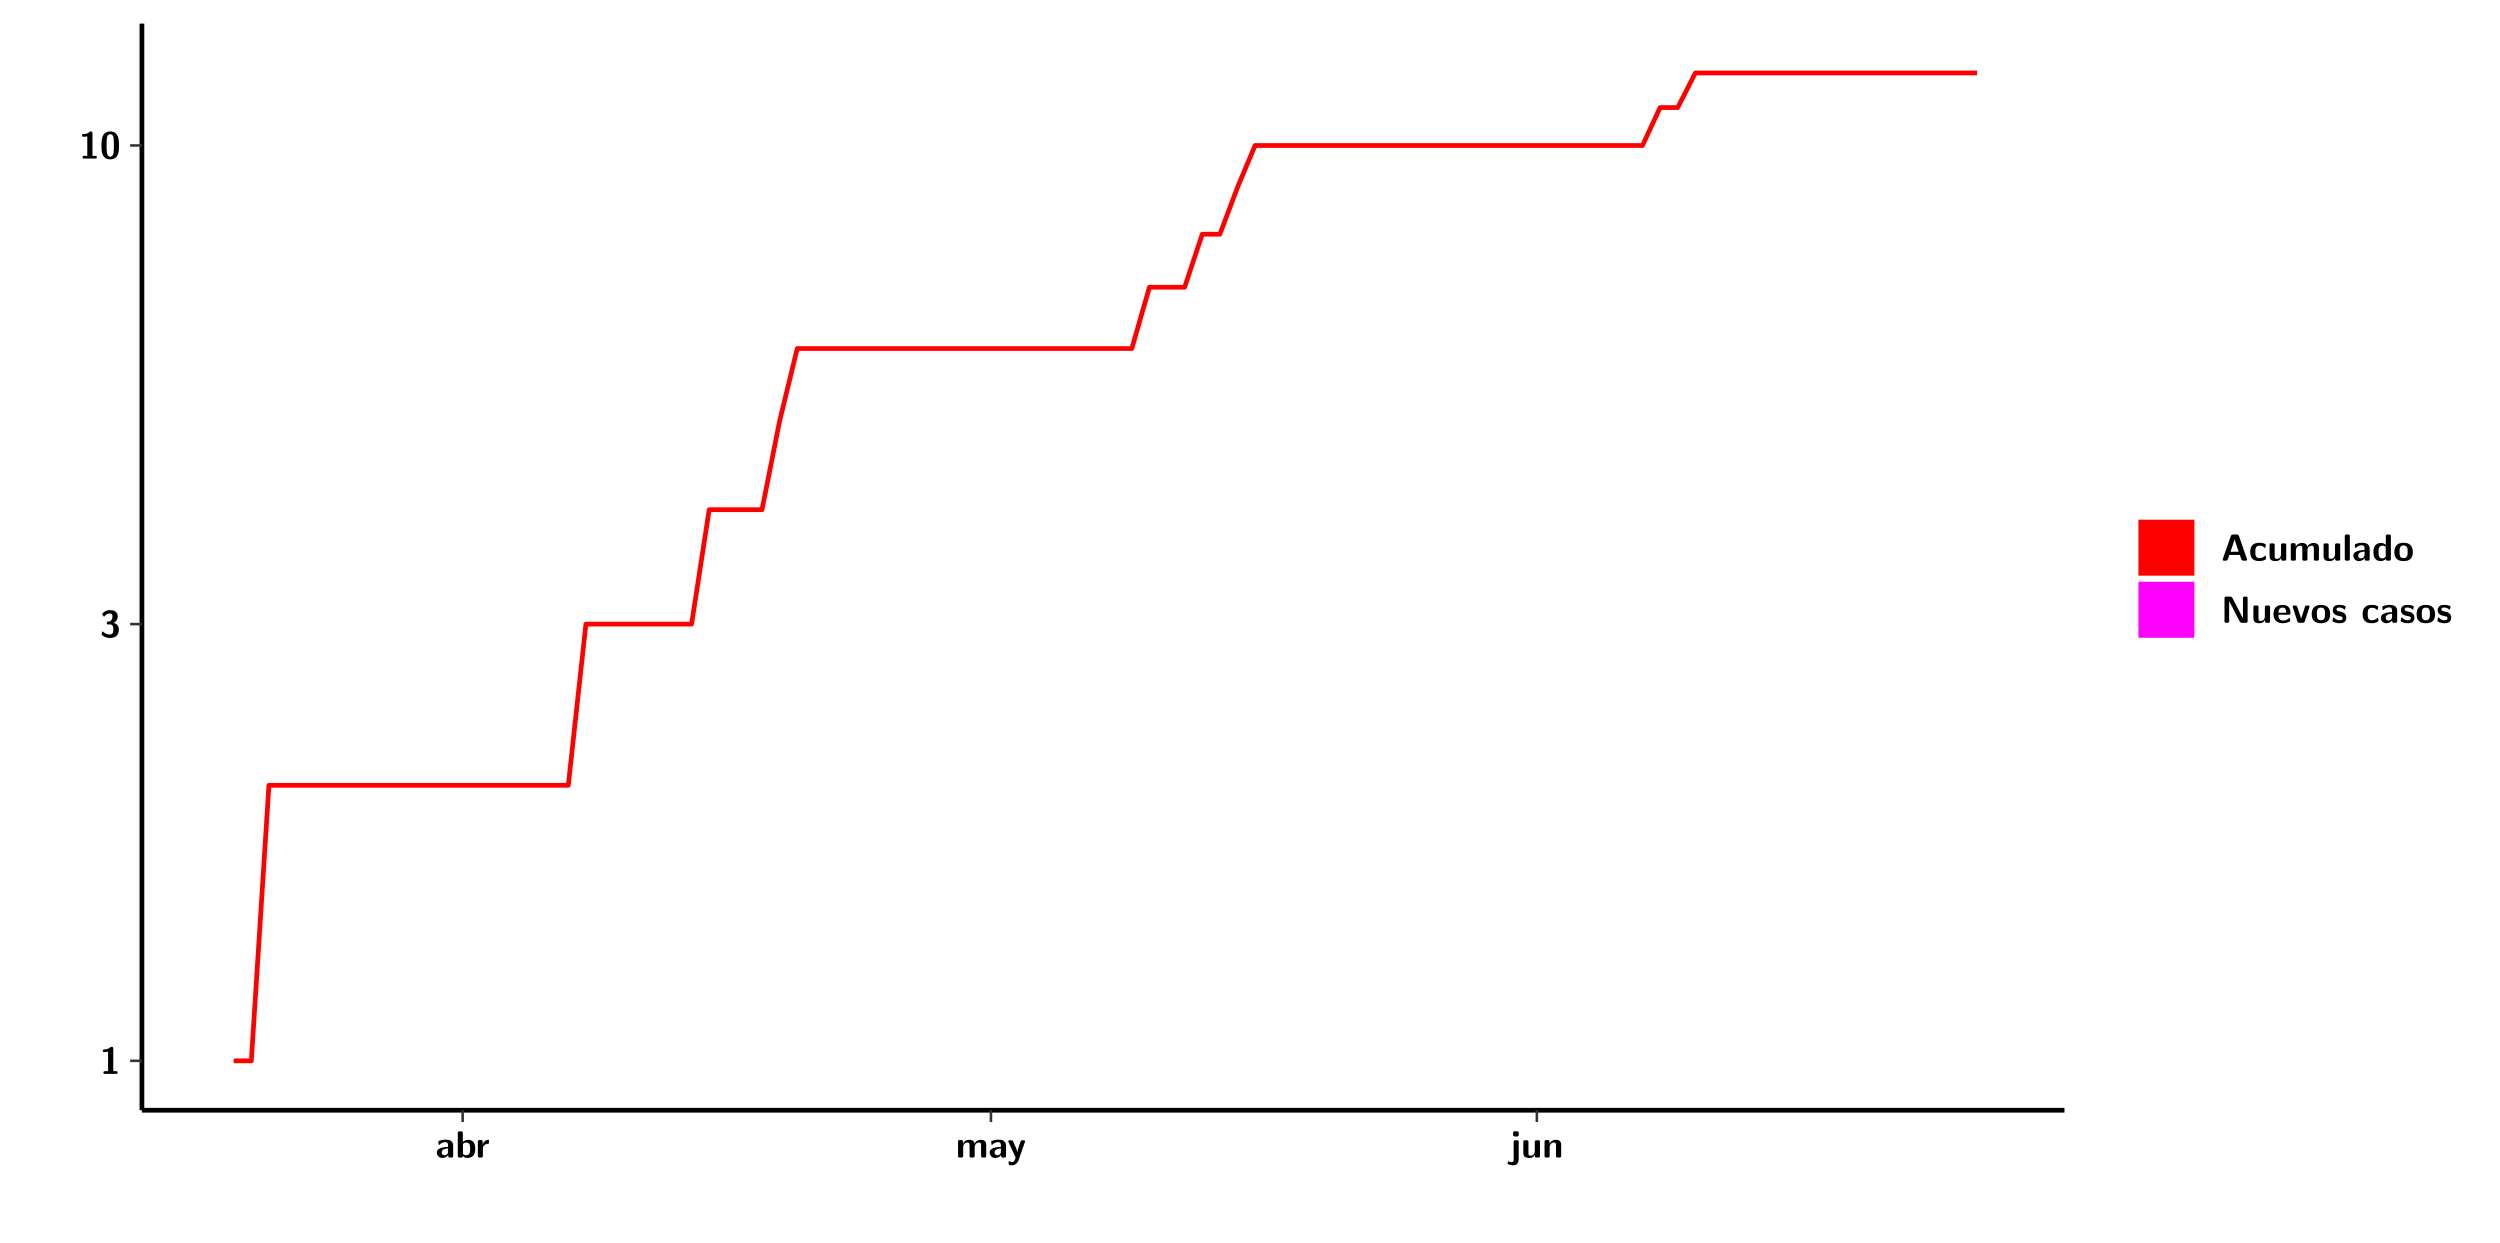
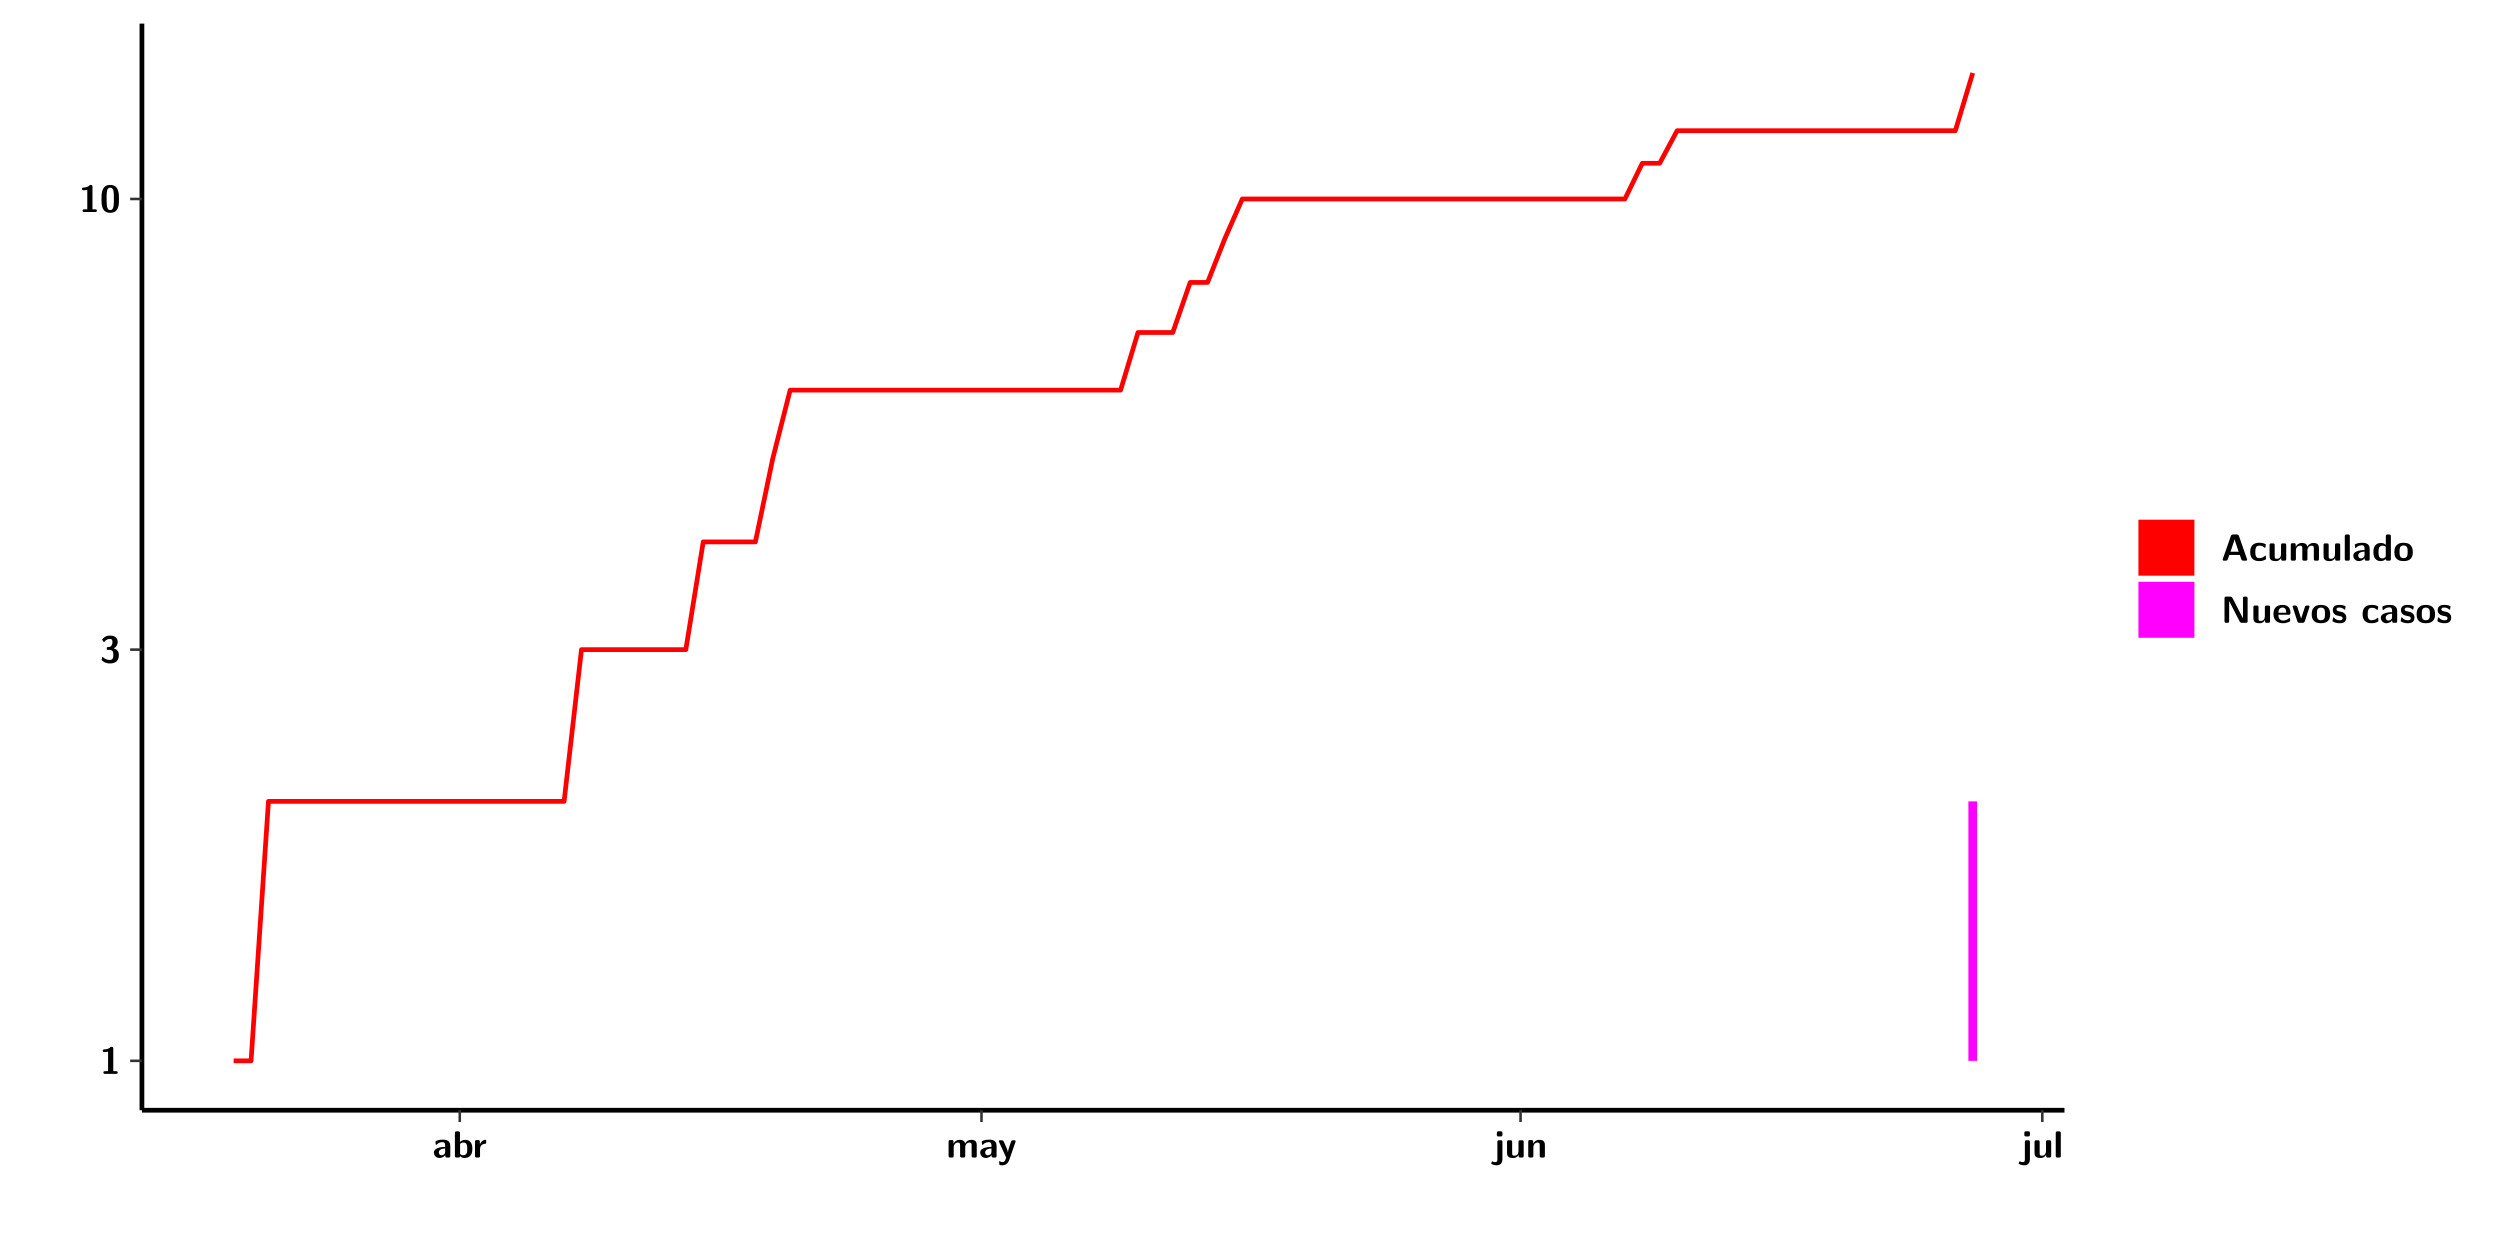
<svg xmlns="http://www.w3.org/2000/svg" xmlns:xlink="http://www.w3.org/1999/xlink" width="579.653pt" height="288pt" viewBox="0 0 579.653 288" version="1.1">
  <defs>
    <g>
      <symbol overflow="visible" id="glyph0-0">
        <path style="stroke:none;" d="" />
      </symbol>
      <symbol overflow="visible" id="glyph0-1">
        <path style="stroke:none;" d="M 3.109 -5.859 C 3.109 -6.016 3.109 -6.281 2.719 -6.281 C 2.547 -6.281 2.516 -6.266 2.406 -6.156 C 2.25 -6.016 1.922 -5.688 1.047 -5.672 C 0.891 -5.672 0.672 -5.609 0.672 -5.359 C 0.672 -5.047 0.969 -5.047 1.094 -5.047 C 1.344 -5.047 1.656 -5.078 1.906 -5.156 L 1.906 -0.625 L 1.234 -0.625 C 1.109 -0.625 0.812 -0.625 0.812 -0.312 C 0.812 0 1.109 0 1.234 0 L 3.719 0 C 3.828 0 4.141 0 4.141 -0.312 C 4.141 -0.625 3.828 -0.625 3.719 -0.625 L 3.109 -0.625 Z M 3.109 -5.859 " />
      </symbol>
      <symbol overflow="visible" id="glyph0-2">
        <path style="stroke:none;" d="M 0.844 -4.859 C 0.906 -4.766 0.953 -4.766 0.969 -4.766 C 1.031 -4.766 1.047 -4.797 1.094 -4.859 C 1.547 -5.5 2.172 -5.5 2.281 -5.5 C 2.844 -5.5 2.922 -5.203 2.922 -4.781 C 2.922 -4.656 2.922 -4.234 2.641 -3.906 C 2.438 -3.656 2.219 -3.641 1.953 -3.625 C 1.859 -3.609 1.688 -3.609 1.672 -3.578 C 1.609 -3.562 1.609 -3.5 1.609 -3.359 L 1.609 -3.203 C 1.609 -2.984 1.609 -2.969 1.844 -2.969 L 2.219 -2.969 C 3.031 -2.969 3.125 -2.469 3.125 -1.797 C 3.125 -1.203 3.062 -0.625 2.266 -0.625 C 1.984 -0.625 1.328 -0.688 0.75 -1.25 C 0.672 -1.328 0.656 -1.328 0.625 -1.328 C 0.531 -1.328 0.516 -1.25 0.516 -1.234 C 0.516 -1.234 0.406 -0.672 0.406 -0.625 C 0.406 -0.516 1.156 0.188 2.312 0.188 C 3.812 0.188 4.406 -0.609 4.406 -1.781 C 4.406 -2.562 3.984 -3.109 3.203 -3.297 C 3.906 -3.688 4.141 -4.266 4.141 -4.766 C 4.141 -6.156 2.891 -6.281 2.328 -6.281 C 1.125 -6.281 0.531 -5.422 0.531 -5.344 C 0.531 -5.297 0.594 -5.219 0.594 -5.219 Z M 0.844 -4.859 " />
      </symbol>
      <symbol overflow="visible" id="glyph0-3">
        <path style="stroke:none;" d="M 4.438 -3 C 4.438 -4.203 4.438 -6.281 2.406 -6.281 C 0.375 -6.281 0.375 -4.219 0.375 -3 C 0.375 -1.812 0.375 0.188 2.406 0.188 C 4.438 0.188 4.438 -1.781 4.438 -3 Z M 2.406 -0.438 C 1.75 -0.438 1.656 -1.25 1.625 -1.484 C 1.562 -1.953 1.562 -2.766 1.562 -3.125 C 1.562 -3.641 1.562 -4.203 1.625 -4.641 C 1.641 -4.875 1.734 -5.641 2.406 -5.641 C 3.047 -5.641 3.156 -4.906 3.188 -4.734 C 3.25 -4.281 3.25 -3.594 3.25 -3.125 C 3.25 -2.625 3.25 -1.953 3.188 -1.469 C 3.156 -1.234 3.062 -0.438 2.406 -0.438 Z M 2.406 -0.438 " />
      </symbol>
      <symbol overflow="visible" id="glyph0-4">
        <path style="stroke:none;" d="M 4.062 -2.766 C 4.062 -4.156 2.734 -4.156 2.297 -4.156 C 1.891 -4.156 1.453 -4.125 0.859 -3.891 C 0.672 -3.797 0.625 -3.781 0.625 -3.688 C 0.625 -3.625 0.688 -3.109 0.688 -3.047 C 0.703 -2.984 0.75 -2.938 0.812 -2.938 C 0.844 -2.938 0.875 -2.969 0.906 -3 C 1.281 -3.391 1.719 -3.578 2.266 -3.578 C 2.734 -3.578 2.875 -3.297 2.875 -2.781 L 2.875 -2.469 C 2.562 -2.469 0.266 -2.453 0.266 -1.172 C 0.266 -0.547 0.766 0.094 1.531 0.094 C 1.828 0.094 2.484 0.016 2.906 -0.594 L 2.906 -0.422 C 2.906 -0.141 2.969 0 3.328 0 L 3.641 0 C 3.984 0 4.062 -0.109 4.062 -0.422 Z M 2.875 -1.344 C 2.875 -0.531 2.047 -0.531 2.016 -0.531 C 1.641 -0.531 1.406 -0.844 1.406 -1.188 C 1.406 -2.047 2.625 -2.109 2.875 -2.109 Z M 2.875 -1.344 " />
      </symbol>
      <symbol overflow="visible" id="glyph0-5">
        <path style="stroke:none;" d="M 1.703 -5.656 C 1.703 -5.938 1.641 -6.078 1.281 -6.078 L 0.953 -6.078 C 0.641 -6.078 0.531 -5.984 0.531 -5.656 L 0.531 -0.422 C 0.531 -0.109 0.625 0 0.953 0 L 1.312 0 C 1.453 0 1.719 0 1.734 -0.344 C 2.125 0.094 2.578 0.094 2.719 0.094 C 4.578 0.094 4.578 -1.594 4.578 -2.031 C 4.578 -2.453 4.578 -4.109 2.938 -4.109 C 2.219 -4.109 1.781 -3.703 1.703 -3.625 Z M 1.734 -3.172 C 1.844 -3.281 2.109 -3.484 2.5 -3.484 C 3.391 -3.484 3.391 -2.672 3.391 -2.016 C 3.391 -1.375 3.391 -0.531 2.406 -0.531 C 2.047 -0.531 1.828 -0.75 1.734 -0.875 Z M 1.734 -3.172 " />
      </symbol>
      <symbol overflow="visible" id="glyph0-6">
        <path style="stroke:none;" d="M 1.703 -2.016 C 1.703 -2.844 2.391 -3.188 2.938 -3.219 C 3.109 -3.234 3.125 -3.234 3.125 -3.469 L 3.125 -3.875 C 3.125 -4.047 3.125 -4.109 2.969 -4.109 C 2.719 -4.109 2.078 -4.031 1.672 -3.078 L 1.656 -3.078 L 1.656 -3.641 C 1.656 -3.922 1.594 -4.062 1.234 -4.062 L 0.953 -4.062 C 0.641 -4.062 0.531 -3.969 0.531 -3.641 L 0.531 -0.422 C 0.531 -0.109 0.625 0 0.953 0 L 1.281 0 C 1.609 0 1.703 -0.109 1.703 -0.422 Z M 1.703 -2.016 " />
      </symbol>
      <symbol overflow="visible" id="glyph0-7">
        <path style="stroke:none;" d="M 7.062 -2.844 C 7.062 -3.75 6.672 -4.109 5.781 -4.109 C 5.156 -4.109 4.688 -3.828 4.359 -3.25 C 4.219 -4.078 3.484 -4.109 3.109 -4.109 C 2.938 -4.109 2.578 -4.109 2.188 -3.828 C 1.906 -3.625 1.734 -3.344 1.672 -3.203 L 1.672 -3.641 C 1.672 -3.922 1.609 -4.062 1.25 -4.062 L 0.953 -4.062 C 0.625 -4.062 0.531 -3.969 0.531 -3.641 L 0.531 -0.422 C 0.531 -0.109 0.625 0 0.953 0 L 1.297 0 C 1.625 0 1.719 -0.109 1.719 -0.422 L 1.719 -2.359 C 1.719 -3.141 2.25 -3.484 2.688 -3.484 C 3.109 -3.484 3.203 -3.297 3.203 -2.828 L 3.203 -0.422 C 3.203 -0.109 3.297 0 3.625 0 L 3.969 0 C 4.297 0 4.391 -0.109 4.391 -0.422 L 4.391 -2.359 C 4.391 -3.141 4.922 -3.484 5.359 -3.484 C 5.781 -3.484 5.875 -3.297 5.875 -2.828 L 5.875 -0.422 C 5.875 -0.109 5.969 0 6.297 0 L 6.641 0 C 6.984 0 7.062 -0.109 7.062 -0.422 Z M 7.062 -2.844 " />
      </symbol>
      <symbol overflow="visible" id="glyph0-8">
        <path style="stroke:none;" d="M 4.109 -3.609 C 4.141 -3.719 4.141 -3.734 4.141 -3.781 C 4.141 -4.016 3.906 -4.016 3.797 -4.016 L 3.609 -4.016 C 3.469 -4.016 3.266 -4.016 3.141 -3.812 C 3.109 -3.766 2.406 -1.828 2.359 -1.25 L 2.344 -1.25 C 2.312 -1.672 1.953 -2.484 1.562 -3.328 C 1.328 -3.891 1.266 -4.016 0.828 -4.016 L 0.594 -4.016 C 0.469 -4.016 0.25 -4.016 0.25 -3.781 C 0.25 -3.75 0.281 -3.688 0.297 -3.641 L 1.953 0 C 1.891 0.188 1.859 0.281 1.828 0.375 C 1.734 0.656 1.578 1.047 1.109 1.047 C 0.812 1.047 0.609 0.922 0.516 0.875 C 0.469 0.844 0.453 0.828 0.422 0.828 C 0.391 0.828 0.312 0.859 0.312 0.969 C 0.312 1.031 0.375 1.641 0.391 1.672 C 0.469 1.781 0.953 1.797 1.094 1.797 C 2.172 1.797 2.609 0.766 2.672 0.547 Z M 4.109 -3.609 " />
      </symbol>
      <symbol overflow="visible" id="glyph0-9">
        <path style="stroke:none;" d="M 1.969 -5.672 C 1.969 -5.953 1.906 -6.094 1.547 -6.094 L 1.094 -6.094 C 0.766 -6.094 0.672 -5.984 0.672 -5.672 L 0.672 -5.312 C 0.672 -5.031 0.734 -4.891 1.094 -4.891 L 1.547 -4.891 C 1.875 -4.891 1.969 -5 1.969 -5.312 Z M 0.797 0.484 C 0.797 0.703 0.797 1.062 0.25 1.062 C 0.156 1.062 -0.094 1.031 -0.266 0.922 C -0.359 0.875 -0.375 0.875 -0.406 0.875 C -0.484 0.875 -0.5 0.922 -0.547 1.094 C -0.609 1.281 -0.625 1.359 -0.625 1.391 C -0.625 1.547 0.109 1.797 0.656 1.797 C 1.625 1.797 1.969 1.141 1.969 0.281 L 1.969 -3.594 C 1.969 -3.875 1.906 -4.016 1.547 -4.016 L 1.219 -4.016 C 0.891 -4.016 0.797 -3.906 0.797 -3.594 Z M 0.797 0.484 " />
      </symbol>
      <symbol overflow="visible" id="glyph0-10">
        <path style="stroke:none;" d="M 4.391 -3.594 C 4.391 -3.875 4.328 -4.016 3.969 -4.016 L 3.609 -4.016 C 3.281 -4.016 3.188 -3.906 3.188 -3.594 L 3.188 -1.516 C 3.188 -0.938 2.891 -0.438 2.266 -0.438 C 1.766 -0.438 1.719 -0.562 1.719 -1.031 L 1.719 -3.594 C 1.719 -3.875 1.656 -4.016 1.297 -4.016 L 0.953 -4.016 C 0.625 -4.016 0.531 -3.922 0.531 -3.594 L 0.531 -1.109 C 0.531 -0.172 1.031 0.094 1.953 0.094 C 2.188 0.094 2.812 0.094 3.219 -0.656 L 3.219 -0.422 C 3.219 -0.141 3.281 0 3.641 0 L 3.969 0 C 4.297 0 4.391 -0.109 4.391 -0.422 Z M 4.391 -3.594 " />
      </symbol>
      <symbol overflow="visible" id="glyph0-11">
        <path style="stroke:none;" d="M 4.391 -2.844 C 4.391 -3.75 4 -4.109 3.109 -4.109 C 2.188 -4.109 1.781 -3.438 1.672 -3.203 L 1.672 -3.641 C 1.672 -3.922 1.609 -4.062 1.25 -4.062 L 0.953 -4.062 C 0.625 -4.062 0.531 -3.969 0.531 -3.641 L 0.531 -0.422 C 0.531 -0.109 0.625 0 0.953 0 L 1.297 0 C 1.625 0 1.719 -0.109 1.719 -0.422 L 1.719 -2.359 C 1.719 -3.125 2.219 -3.484 2.688 -3.484 C 3.109 -3.484 3.188 -3.281 3.188 -2.828 L 3.188 -0.422 C 3.188 -0.141 3.25 0 3.609 0 L 3.969 0 C 4.297 0 4.391 -0.109 4.391 -0.422 Z M 4.391 -2.844 " />
      </symbol>
      <symbol overflow="visible" id="glyph0-12">
+         <path style="stroke:none;" d="M 1.703 -5.656 C 1.703 -5.938 1.641 -6.078 1.281 -6.078 L 0.953 -6.078 C 0.641 -6.078 0.531 -5.984 0.531 -5.656 L 0.531 -0.422 C 0.531 -0.109 0.625 0 0.953 0 L 1.281 0 C 1.609 0 1.703 -0.109 1.703 -0.422 Z M 1.703 -5.656 " />
+       </symbol>
+       <symbol overflow="visible" id="glyph0-13">
        <path style="stroke:none;" d="M 4.156 -5.703 C 4.031 -6.078 3.766 -6.078 3.594 -6.078 L 2.828 -6.078 C 2.641 -6.078 2.391 -6.078 2.266 -5.703 L 0.406 -0.406 C 0.375 -0.297 0.375 -0.281 0.375 -0.234 C 0.375 0 0.594 0 0.703 0 L 1.031 0 C 1.188 0 1.453 0 1.578 -0.344 L 1.922 -1.328 L 4.344 -1.328 L 4.641 -0.484 C 4.75 -0.172 4.812 0 5.234 0 L 5.703 0 C 5.828 0 6.047 0 6.047 -0.234 C 6.047 -0.281 6.047 -0.297 6 -0.406 Z M 2.812 -3.938 C 2.938 -4.328 3.062 -4.656 3.125 -4.969 L 3.141 -4.969 C 3.188 -4.766 3.188 -4.75 3.25 -4.547 L 4.078 -2.078 L 2.188 -2.078 Z M 2.812 -3.938 " />
      </symbol>
-       <symbol overflow="visible" id="glyph0-13">
+       <symbol overflow="visible" id="glyph0-14">
        <path style="stroke:none;" d="M 4 -0.438 C 4 -0.531 3.969 -0.938 3.953 -1.047 C 3.953 -1.078 3.938 -1.172 3.844 -1.172 C 3.812 -1.172 3.797 -1.172 3.703 -1.078 C 3.562 -0.953 3.141 -0.594 2.422 -0.594 C 1.516 -0.594 1.516 -1.469 1.516 -2.031 C 1.516 -2.75 1.562 -3.484 2.453 -3.484 C 3.031 -3.484 3.266 -3.344 3.578 -3.078 C 3.688 -2.984 3.703 -2.984 3.734 -2.984 C 3.828 -2.984 3.844 -3.062 3.844 -3.094 C 3.859 -3.172 3.953 -3.656 3.953 -3.703 C 3.953 -3.781 3.891 -3.812 3.75 -3.891 C 3.328 -4.078 3.062 -4.156 2.453 -4.156 C 1.141 -4.156 0.328 -3.547 0.328 -2.016 C 0.328 -0.562 1.078 0.094 2.406 0.094 C 2.641 0.094 3.172 0.094 3.75 -0.203 C 4 -0.344 4 -0.344 4 -0.438 Z M 4 -0.438 " />
-       </symbol>
-       <symbol overflow="visible" id="glyph0-14">
-         <path style="stroke:none;" d="M 1.703 -5.656 C 1.703 -5.938 1.641 -6.078 1.281 -6.078 L 0.953 -6.078 C 0.641 -6.078 0.531 -5.984 0.531 -5.656 L 0.531 -0.422 C 0.531 -0.109 0.625 0 0.953 0 L 1.281 0 C 1.609 0 1.703 -0.109 1.703 -0.422 Z M 1.703 -5.656 " />
      </symbol>
      <symbol overflow="visible" id="glyph0-15">
        <path style="stroke:none;" d="M 4.375 -5.656 C 4.375 -5.938 4.312 -6.078 3.953 -6.078 L 3.625 -6.078 C 3.297 -6.078 3.203 -5.969 3.203 -5.656 L 3.203 -3.672 C 2.812 -4.047 2.375 -4.109 2.109 -4.109 C 0.328 -4.109 0.328 -2.422 0.328 -2 C 0.328 -1.594 0.328 0.094 2.062 0.094 C 2.422 0.094 2.812 -0.016 3.188 -0.406 C 3.188 -0.094 3.297 0 3.609 0 L 3.953 0 C 4.281 0 4.375 -0.109 4.375 -0.422 Z M 3.188 -1.094 C 3.188 -0.953 3.188 -0.875 2.922 -0.688 C 2.703 -0.547 2.5 -0.531 2.406 -0.531 C 1.516 -0.531 1.516 -1.344 1.516 -2 C 1.516 -2.656 1.516 -3.484 2.5 -3.484 C 2.75 -3.484 2.984 -3.391 3.188 -3.203 Z M 3.188 -1.094 " />
      </symbol>
      <symbol overflow="visible" id="glyph0-16">
        <path style="stroke:none;" d="M 4.547 -1.969 C 4.547 -3.406 3.844 -4.156 2.406 -4.156 C 0.953 -4.156 0.266 -3.391 0.266 -1.969 C 0.266 -0.547 1.031 0.094 2.406 0.094 C 3.781 0.094 4.547 -0.531 4.547 -1.969 Z M 2.406 -0.594 C 1.469 -0.594 1.469 -1.375 1.469 -2.078 C 1.469 -2.75 1.469 -3.531 2.406 -3.531 C 3.344 -3.531 3.344 -2.766 3.344 -2.078 C 3.344 -1.391 3.344 -0.594 2.406 -0.594 Z M 2.406 -0.594 " />
      </symbol>
      <symbol overflow="visible" id="glyph0-17">
        <path style="stroke:none;" d="M 2.656 -5.734 C 2.469 -6.078 2.203 -6.078 2.031 -6.078 L 1.219 -6.078 C 0.906 -6.078 0.797 -5.984 0.797 -5.656 L 0.797 -0.422 C 0.797 -0.109 0.891 0 1.219 0 L 1.453 0 C 1.781 0 1.875 -0.109 1.875 -0.422 L 1.875 -5.016 L 1.891 -5.016 L 4.297 -0.344 C 4.484 0 4.75 0 4.922 0 L 5.734 0 C 6.062 0 6.156 -0.109 6.156 -0.422 L 6.156 -5.656 C 6.156 -5.938 6.094 -6.078 5.734 -6.078 L 5.5 -6.078 C 5.156 -6.078 5.078 -5.969 5.078 -5.656 L 5.078 -1.062 L 5.062 -1.062 Z M 2.656 -5.734 " />
      </symbol>
      <symbol overflow="visible" id="glyph0-18">
        <path style="stroke:none;" d="M 3.781 -1.875 C 3.984 -1.875 4.203 -1.891 4.203 -2.281 C 4.203 -3.406 3.672 -4.156 2.359 -4.156 C 0.969 -4.156 0.266 -3.375 0.266 -2.047 C 0.266 -0.609 1.109 0.094 2.484 0.094 C 2.812 0.094 3.312 0.047 3.891 -0.234 C 4.078 -0.328 4.141 -0.359 4.141 -0.469 C 4.141 -0.531 4.125 -0.781 4.109 -0.844 C 4.078 -1.125 4.062 -1.125 3.984 -1.125 C 3.953 -1.125 3.938 -1.125 3.844 -1.047 C 3.328 -0.594 2.797 -0.531 2.516 -0.531 C 1.531 -0.531 1.422 -1.312 1.391 -1.875 Z M 1.406 -2.344 C 1.422 -2.875 1.609 -3.531 2.359 -3.531 C 3.062 -3.531 3.203 -3.031 3.219 -2.344 Z M 1.406 -2.344 " />
      </symbol>
      <symbol overflow="visible" id="glyph0-19">
        <path style="stroke:none;" d="M 4.109 -3.609 C 4.141 -3.719 4.141 -3.75 4.141 -3.766 C 4.141 -4.016 3.922 -4.016 3.797 -4.016 L 3.609 -4.016 C 3.25 -4.016 3.141 -3.891 3.062 -3.641 L 2.203 -0.984 L 1.328 -3.641 C 1.266 -3.828 1.203 -4.016 0.781 -4.016 L 0.578 -4.016 C 0.453 -4.016 0.234 -4.016 0.234 -3.766 C 0.234 -3.75 0.234 -3.719 0.266 -3.609 L 1.312 -0.375 C 1.438 0 1.703 0 1.859 0 L 2.5 0 C 2.672 0 2.938 0 3.062 -0.375 Z M 4.109 -3.609 " />
      </symbol>
      <symbol overflow="visible" id="glyph0-20">
        <path style="stroke:none;" d="M 3.469 -1.234 C 3.469 -1.734 3.203 -2.031 3.047 -2.172 C 2.703 -2.484 2.391 -2.547 2.031 -2.609 C 1.547 -2.703 1.188 -2.766 1.188 -3.109 C 1.188 -3.469 1.484 -3.547 1.828 -3.547 C 2.406 -3.547 2.719 -3.328 2.953 -3.125 C 3.047 -3.047 3.062 -3.047 3.094 -3.047 C 3.188 -3.047 3.203 -3.125 3.203 -3.156 C 3.219 -3.219 3.312 -3.719 3.312 -3.766 C 3.312 -3.906 2.844 -4.031 2.75 -4.062 C 2.406 -4.156 2.125 -4.156 1.891 -4.156 C 1.5 -4.156 0.328 -4.156 0.328 -2.906 C 0.328 -2.484 0.516 -2.219 0.75 -2 C 1.062 -1.734 1.406 -1.672 1.906 -1.562 C 2.156 -1.531 2.609 -1.453 2.609 -1.062 C 2.609 -0.656 2.266 -0.594 1.922 -0.594 C 1.531 -0.594 1.047 -0.703 0.625 -1.188 C 0.594 -1.234 0.562 -1.266 0.516 -1.266 C 0.422 -1.266 0.406 -1.188 0.391 -1.125 C 0.375 -1.016 0.266 -0.516 0.266 -0.422 C 0.266 -0.266 0.922 -0.062 0.922 -0.047 C 1.406 0.094 1.766 0.094 1.922 0.094 C 2.359 0.094 3.469 0.062 3.469 -1.234 Z M 3.469 -1.234 " />
      </symbol>
    </g>
    <clipPath id="clip1">
      <path d="M 0 0 L 576.008 0 L 576.008 288 L 0 288 Z M 0 0 " />
    </clipPath>
    <clipPath id="clip2">
      <path d="M 32.906 5.477 L 478.672 5.477 L 478.672 257.414 L 32.906 257.414 Z M 32.906 5.477 " />
    </clipPath>
  </defs>
  <g id="surface1">
    <g clip-path="url(#clip1)" clip-rule="nonzero">
      <path style="fill-rule:nonzero;fill:rgb(100%,100%,100%);fill-opacity:1;stroke-width:0.598;stroke-linecap:round;stroke-linejoin:round;stroke:rgb(100%,100%,100%);stroke-opacity:1;stroke-miterlimit:10;" d="M 0 0 L 0 288.004 L 576.008 288.004 L 576.008 0 Z M 0 0 " transform="matrix(1,0,0,-1,0,288)" />
    </g>
    <g clip-path="url(#clip2)" clip-rule="nonzero">
      <path style=" stroke:none;fill-rule:nonzero;fill:rgb(100%,100%,100%);fill-opacity:1;" d="M 32.906 257.414 L 32.906 5.477 L 478.672 5.477 L 478.672 257.414 Z M 32.906 257.414 " />
    </g>
-     <path style="fill:none;stroke-width:1.096;stroke-linecap:butt;stroke-linejoin:round;stroke:rgb(100%,0%,0%);stroke-opacity:1;stroke-miterlimit:10;" d="M 54.188 42.031 L 58.273 42.031 L 62.355 105.926 L 131.766 105.926 L 135.852 143.293 L 160.352 143.293 L 164.434 169.816 L 176.68 169.816 L 180.766 190.379 L 184.848 207.188 L 262.43 207.188 L 266.504 221.395 L 274.672 221.395 L 278.758 233.695 L 282.844 233.695 L 286.926 244.555 L 291.004 254.27 L 380.836 254.27 L 384.91 263.059 L 388.996 263.059 L 393.082 271.078 L 458.406 271.078 " transform="matrix(1,0,0,-1,0,288)" />
+     <path style=" stroke:none;fill-rule:nonzero;fill:rgb(100%,0%,100%);fill-opacity:1;" d="M 456.395 245.969 L 456.395 185.812 L 458.406 185.812 L 458.406 245.969 Z M 456.395 245.969 " />
+     <path style="fill:none;stroke-width:1.096;stroke-linecap:butt;stroke-linejoin:round;stroke:rgb(100%,0%,0%);stroke-opacity:1;stroke-miterlimit:10;" d="M 54.176 42.031 L 58.211 42.031 L 62.246 102.188 L 130.793 102.188 L 134.824 137.375 L 159.016 137.375 L 163.051 162.352 L 175.145 162.352 L 179.18 181.711 L 183.207 197.543 L 259.82 197.543 L 263.855 210.91 L 271.922 210.91 L 275.949 222.508 L 279.984 222.508 L 284.02 232.73 L 288.043 241.867 L 376.754 241.867 L 380.785 250.145 L 384.82 250.145 L 388.855 257.695 L 453.367 257.695 L 457.402 271.078 " transform="matrix(1,0,0,-1,0,288)" />
    <path style="fill:none;stroke-width:1.096;stroke-linecap:butt;stroke-linejoin:round;stroke:rgb(0%,0%,0%);stroke-opacity:1;stroke-miterlimit:10;" d="M 32.906 30.586 L 32.906 282.523 " transform="matrix(1,0,0,-1,0,288)" />
    <g style="fill:rgb(0%,0%,0%);fill-opacity:1;">
      <use xlink:href="#glyph0-1" x="23.153" y="248.986" />
    </g>
    <g style="fill:rgb(0%,0%,0%);fill-opacity:1;">
-       <use xlink:href="#glyph0-2" x="23.153" y="147.736" />
+       <use xlink:href="#glyph0-2" x="23.153" y="153.644" />
    </g>
    <g style="fill:rgb(0%,0%,0%);fill-opacity:1;">
-       <use xlink:href="#glyph0-1" x="18.331" y="36.762" />
-       <use xlink:href="#glyph0-3" x="23.153" y="36.762" />
+       <use xlink:href="#glyph0-1" x="18.331" y="49.156" />
+       <use xlink:href="#glyph0-3" x="23.153" y="49.156" />
    </g>
    <path style="fill:none;stroke-width:0.598;stroke-linecap:butt;stroke-linejoin:round;stroke:rgb(20%,20%,20%);stroke-opacity:1;stroke-miterlimit:10;" d="M 30.168 42.031 L 32.906 42.031 " transform="matrix(1,0,0,-1,0,288)" />
-     <path style="fill:none;stroke-width:0.598;stroke-linecap:butt;stroke-linejoin:round;stroke:rgb(20%,20%,20%);stroke-opacity:1;stroke-miterlimit:10;" d="M 30.168 143.293 L 32.906 143.293 " transform="matrix(1,0,0,-1,0,288)" />
-     <path style="fill:none;stroke-width:0.598;stroke-linecap:butt;stroke-linejoin:round;stroke:rgb(20%,20%,20%);stroke-opacity:1;stroke-miterlimit:10;" d="M 30.168 254.27 L 32.906 254.27 " transform="matrix(1,0,0,-1,0,288)" />
+     <path style="fill:none;stroke-width:0.598;stroke-linecap:butt;stroke-linejoin:round;stroke:rgb(20%,20%,20%);stroke-opacity:1;stroke-miterlimit:10;" d="M 30.168 137.375 L 32.906 137.375 " transform="matrix(1,0,0,-1,0,288)" />
+     <path style="fill:none;stroke-width:0.598;stroke-linecap:butt;stroke-linejoin:round;stroke:rgb(20%,20%,20%);stroke-opacity:1;stroke-miterlimit:10;" d="M 30.168 241.867 L 32.906 241.867 " transform="matrix(1,0,0,-1,0,288)" />
    <path style="fill:none;stroke-width:1.096;stroke-linecap:butt;stroke-linejoin:round;stroke:rgb(0%,0%,0%);stroke-opacity:1;stroke-miterlimit:10;" d="M 32.906 30.586 L 478.672 30.586 " transform="matrix(1,0,0,-1,0,288)" />
-     <path style="fill:none;stroke-width:0.598;stroke-linecap:butt;stroke-linejoin:round;stroke:rgb(20%,20%,20%);stroke-opacity:1;stroke-miterlimit:10;" d="M 107.27 27.848 L 107.27 30.586 " transform="matrix(1,0,0,-1,0,288)" />
-     <path style="fill:none;stroke-width:0.598;stroke-linecap:butt;stroke-linejoin:round;stroke:rgb(20%,20%,20%);stroke-opacity:1;stroke-miterlimit:10;" d="M 229.762 27.848 L 229.762 30.586 " transform="matrix(1,0,0,-1,0,288)" />
-     <path style="fill:none;stroke-width:0.598;stroke-linecap:butt;stroke-linejoin:round;stroke:rgb(20%,20%,20%);stroke-opacity:1;stroke-miterlimit:10;" d="M 356.34 27.848 L 356.34 30.586 " transform="matrix(1,0,0,-1,0,288)" />
+     <path style="fill:none;stroke-width:0.598;stroke-linecap:butt;stroke-linejoin:round;stroke:rgb(20%,20%,20%);stroke-opacity:1;stroke-miterlimit:10;" d="M 106.602 27.848 L 106.602 30.586 " transform="matrix(1,0,0,-1,0,288)" />
+     <path style="fill:none;stroke-width:0.598;stroke-linecap:butt;stroke-linejoin:round;stroke:rgb(20%,20%,20%);stroke-opacity:1;stroke-miterlimit:10;" d="M 227.57 27.848 L 227.57 30.586 " transform="matrix(1,0,0,-1,0,288)" />
+     <path style="fill:none;stroke-width:0.598;stroke-linecap:butt;stroke-linejoin:round;stroke:rgb(20%,20%,20%);stroke-opacity:1;stroke-miterlimit:10;" d="M 352.562 27.848 L 352.562 30.586 " transform="matrix(1,0,0,-1,0,288)" />
+     <path style="fill:none;stroke-width:0.598;stroke-linecap:butt;stroke-linejoin:round;stroke:rgb(20%,20%,20%);stroke-opacity:1;stroke-miterlimit:10;" d="M 473.531 27.848 L 473.531 30.586 " transform="matrix(1,0,0,-1,0,288)" />
    <g style="fill:rgb(0%,0%,0%);fill-opacity:1;">
-       <use xlink:href="#glyph0-4" x="101.009" y="268.394" />
-       <use xlink:href="#glyph0-5" x="105.612" y="268.394" />
+       <use xlink:href="#glyph0-4" x="100.341" y="268.394" />
+       <use xlink:href="#glyph0-5" x="104.944" y="268.394" />
    </g>
    <g style="fill:rgb(0%,0%,0%);fill-opacity:1;">
-       <use xlink:href="#glyph0-6" x="110.259" y="268.394" />
+       <use xlink:href="#glyph0-6" x="109.6" y="268.394" />
    </g>
    <g style="fill:rgb(0%,0%,0%);fill-opacity:1;">
-       <use xlink:href="#glyph0-7" x="221.6" y="268.394" />
-       <use xlink:href="#glyph0-4" x="229.198" y="268.394" />
+       <use xlink:href="#glyph0-7" x="219.408" y="268.394" />
+       <use xlink:href="#glyph0-4" x="227.006" y="268.394" />
    </g>
    <g style="fill:rgb(0%,0%,0%);fill-opacity:1;">
-       <use xlink:href="#glyph0-8" x="233.529" y="268.394" />
+       <use xlink:href="#glyph0-8" x="231.337" y="268.394" />
    </g>
    <g style="fill:rgb(0%,0%,0%);fill-opacity:1;">
-       <use xlink:href="#glyph0-9" x="350.16" y="268.394" />
-       <use xlink:href="#glyph0-10" x="352.668" y="268.394" />
-       <use xlink:href="#glyph0-11" x="357.587" y="268.394" />
+       <use xlink:href="#glyph0-9" x="346.384" y="268.394" />
+       <use xlink:href="#glyph0-10" x="348.892" y="268.394" />
+       <use xlink:href="#glyph0-11" x="353.811" y="268.394" />
+     </g>
+     <g style="fill:rgb(0%,0%,0%);fill-opacity:1;">
+       <use xlink:href="#glyph0-9" x="468.69" y="268.394" />
+       <use xlink:href="#glyph0-10" x="471.198" y="268.394" />
+       <use xlink:href="#glyph0-12" x="476.117" y="268.394" />
    </g>
    <path style=" stroke:none;fill-rule:nonzero;fill:rgb(100%,100%,100%);fill-opacity:1;" d="M 489.629 154.062 L 489.629 108.828 L 570.527 108.828 L 570.527 154.062 Z M 489.629 154.062 " />
    <path style=" stroke:none;fill-rule:nonzero;fill:rgb(100%,0%,0%);fill-opacity:1;" d="M 495.816 133.477 L 495.816 120.496 L 508.797 120.496 L 508.797 133.477 Z M 495.816 133.477 " />
    <path style=" stroke:none;fill-rule:nonzero;fill:rgb(100%,0%,100%);fill-opacity:1;" d="M 495.816 147.875 L 495.816 134.891 L 508.797 134.891 L 508.797 147.875 Z M 495.816 147.875 " />
    <g style="fill:rgb(0%,0%,0%);fill-opacity:1;">
-       <use xlink:href="#glyph0-12" x="514.979" y="130.002" />
-       <use xlink:href="#glyph0-13" x="521.408" y="130.002" />
+       <use xlink:href="#glyph0-13" x="514.979" y="130.002" />
+       <use xlink:href="#glyph0-14" x="521.408" y="130.002" />
      <use xlink:href="#glyph0-10" x="525.694" y="130.002" />
      <use xlink:href="#glyph0-7" x="530.613" y="130.002" />
      <use xlink:href="#glyph0-10" x="538.212" y="130.002" />
-       <use xlink:href="#glyph0-14" x="543.131" y="130.002" />
+       <use xlink:href="#glyph0-12" x="543.131" y="130.002" />
      <use xlink:href="#glyph0-4" x="545.372" y="130.002" />
      <use xlink:href="#glyph0-15" x="549.975" y="130.002" />
      <use xlink:href="#glyph0-16" x="554.894" y="130.002" />
    </g>
    <g style="fill:rgb(0%,0%,0%);fill-opacity:1;">
      <use xlink:href="#glyph0-17" x="514.979" y="144.408" />
      <use xlink:href="#glyph0-10" x="521.944" y="144.408" />
      <use xlink:href="#glyph0-18" x="526.864" y="144.408" />
      <use xlink:href="#glyph0-19" x="531.345" y="144.408" />
      <use xlink:href="#glyph0-16" x="535.728" y="144.408" />
      <use xlink:href="#glyph0-20" x="540.55" y="144.408" />
    </g>
    <g style="fill:rgb(0%,0%,0%);fill-opacity:1;">
-       <use xlink:href="#glyph0-13" x="547.465" y="144.408" />
+       <use xlink:href="#glyph0-14" x="547.465" y="144.408" />
      <use xlink:href="#glyph0-4" x="551.751" y="144.408" />
      <use xlink:href="#glyph0-20" x="556.354" y="144.408" />
      <use xlink:href="#glyph0-16" x="560.051" y="144.408" />
      <use xlink:href="#glyph0-20" x="564.872" y="144.408" />
    </g>
  </g>
</svg>
